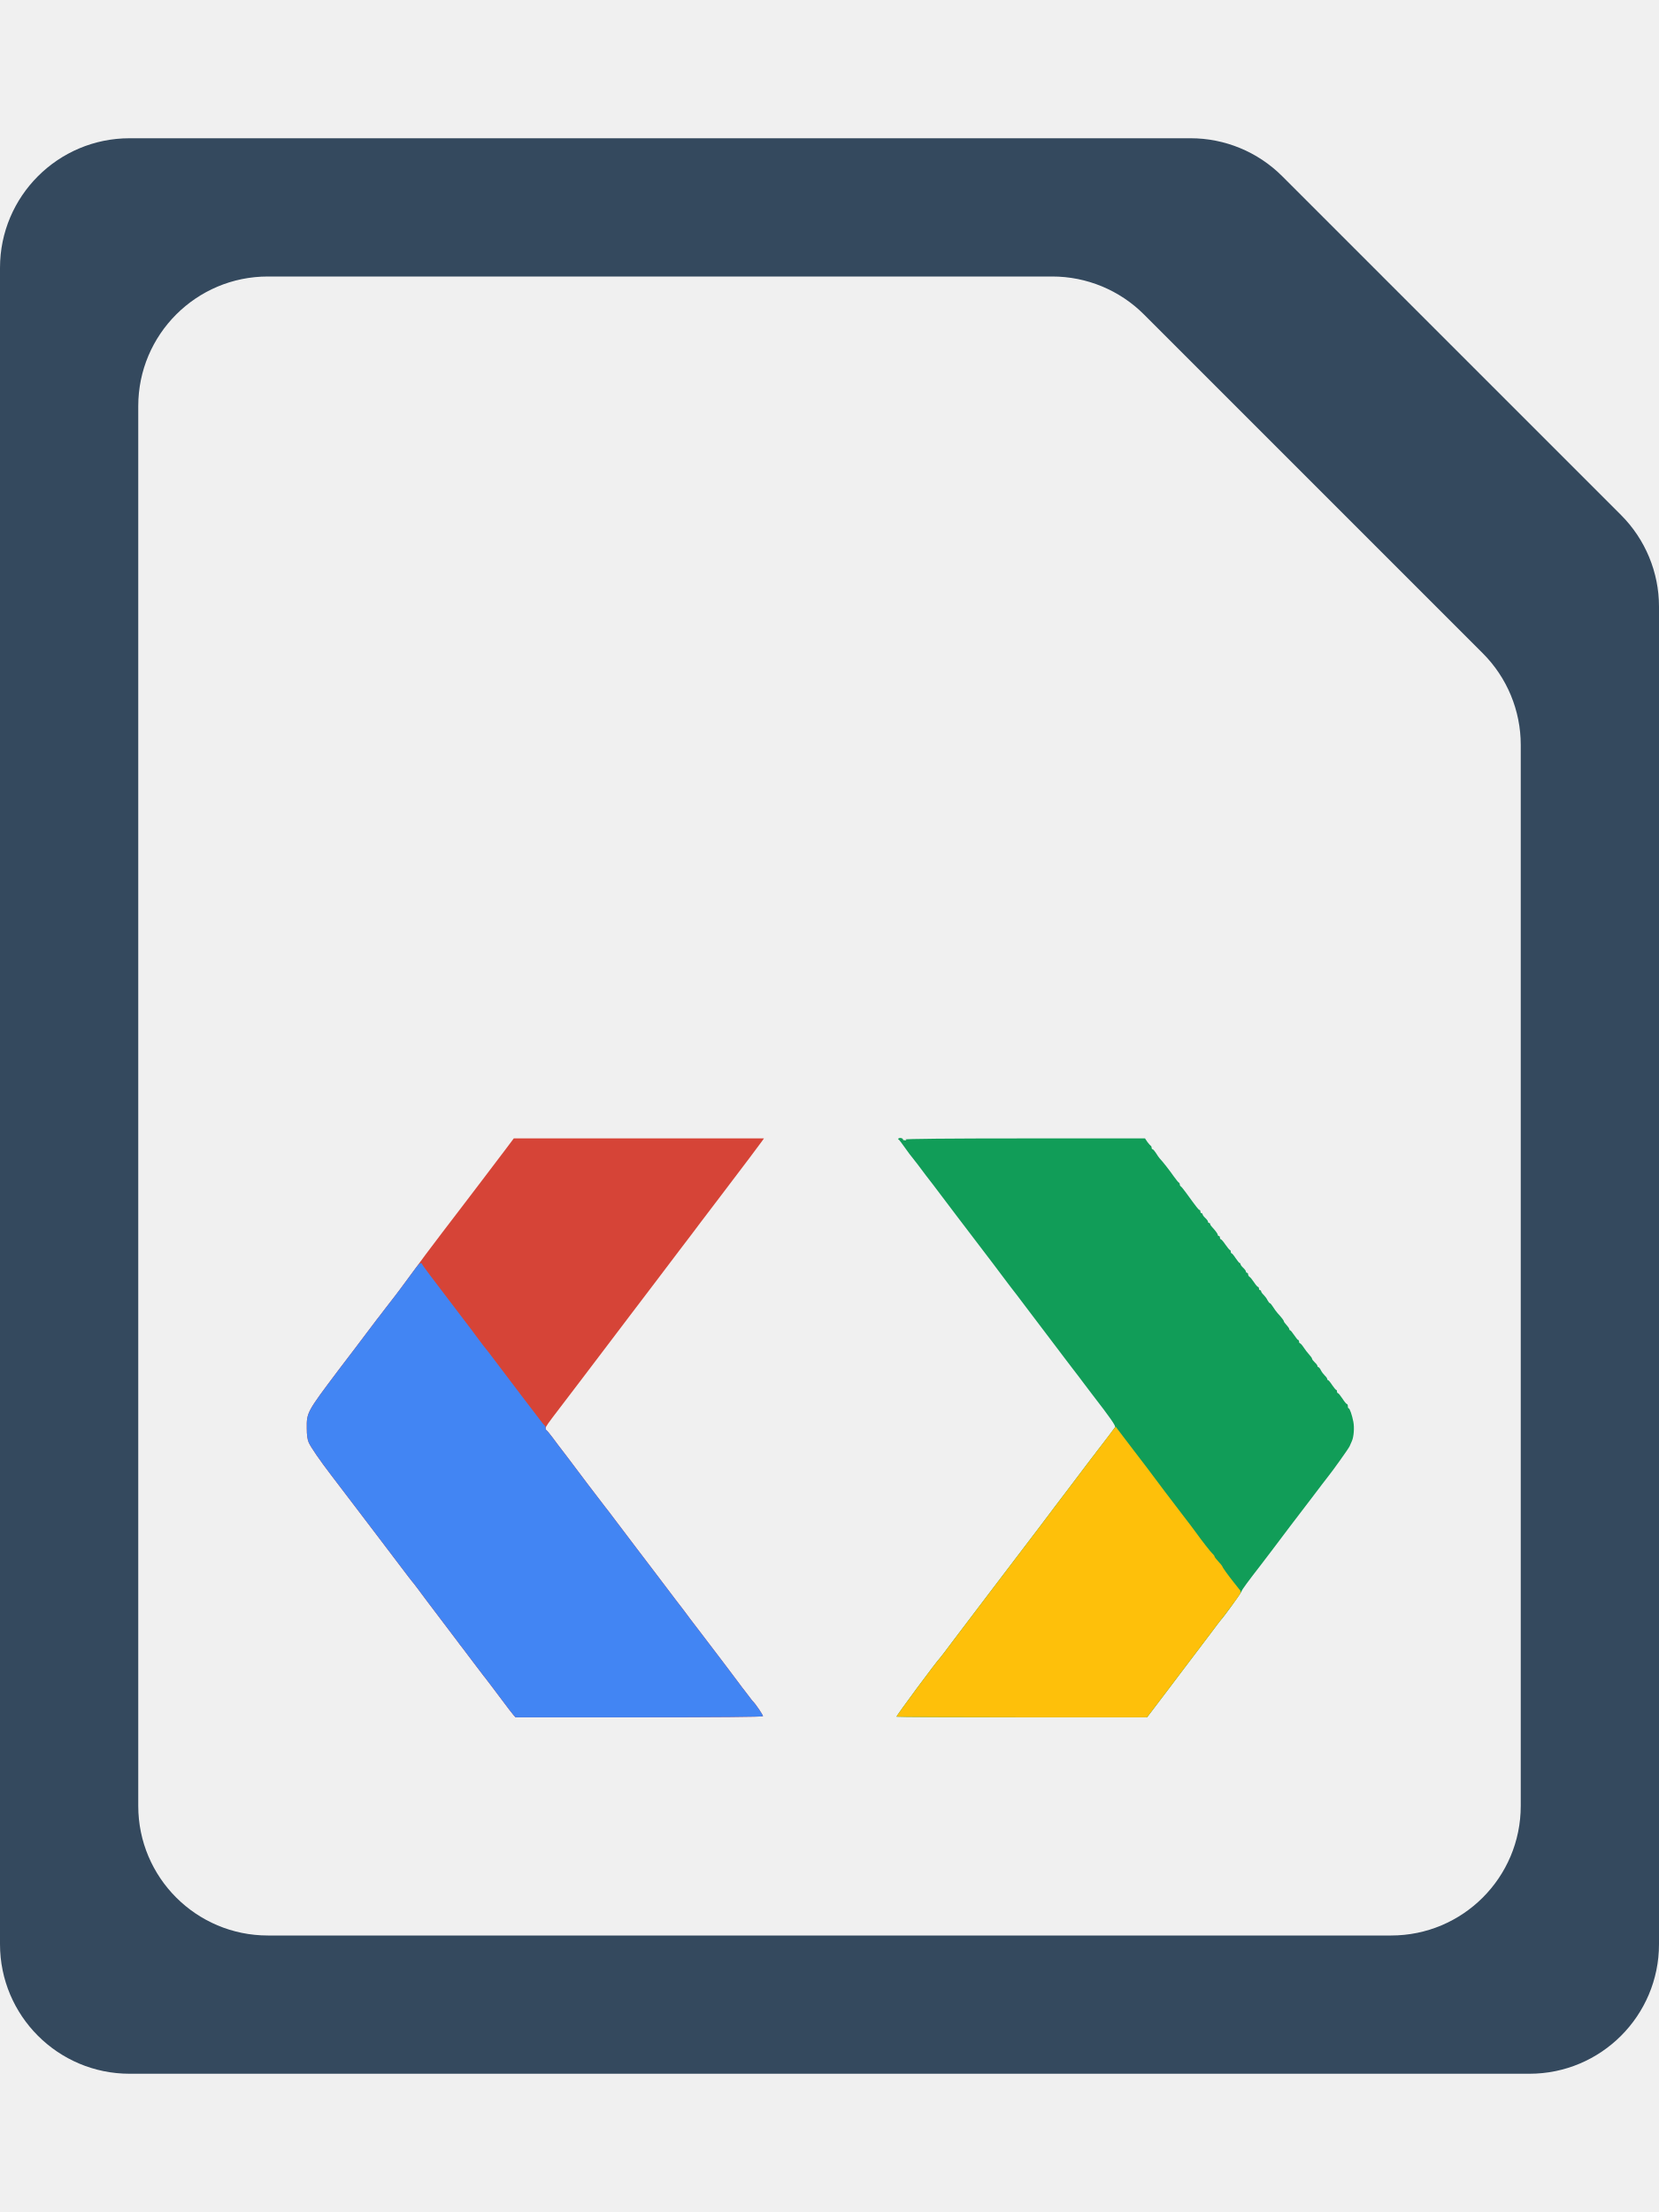
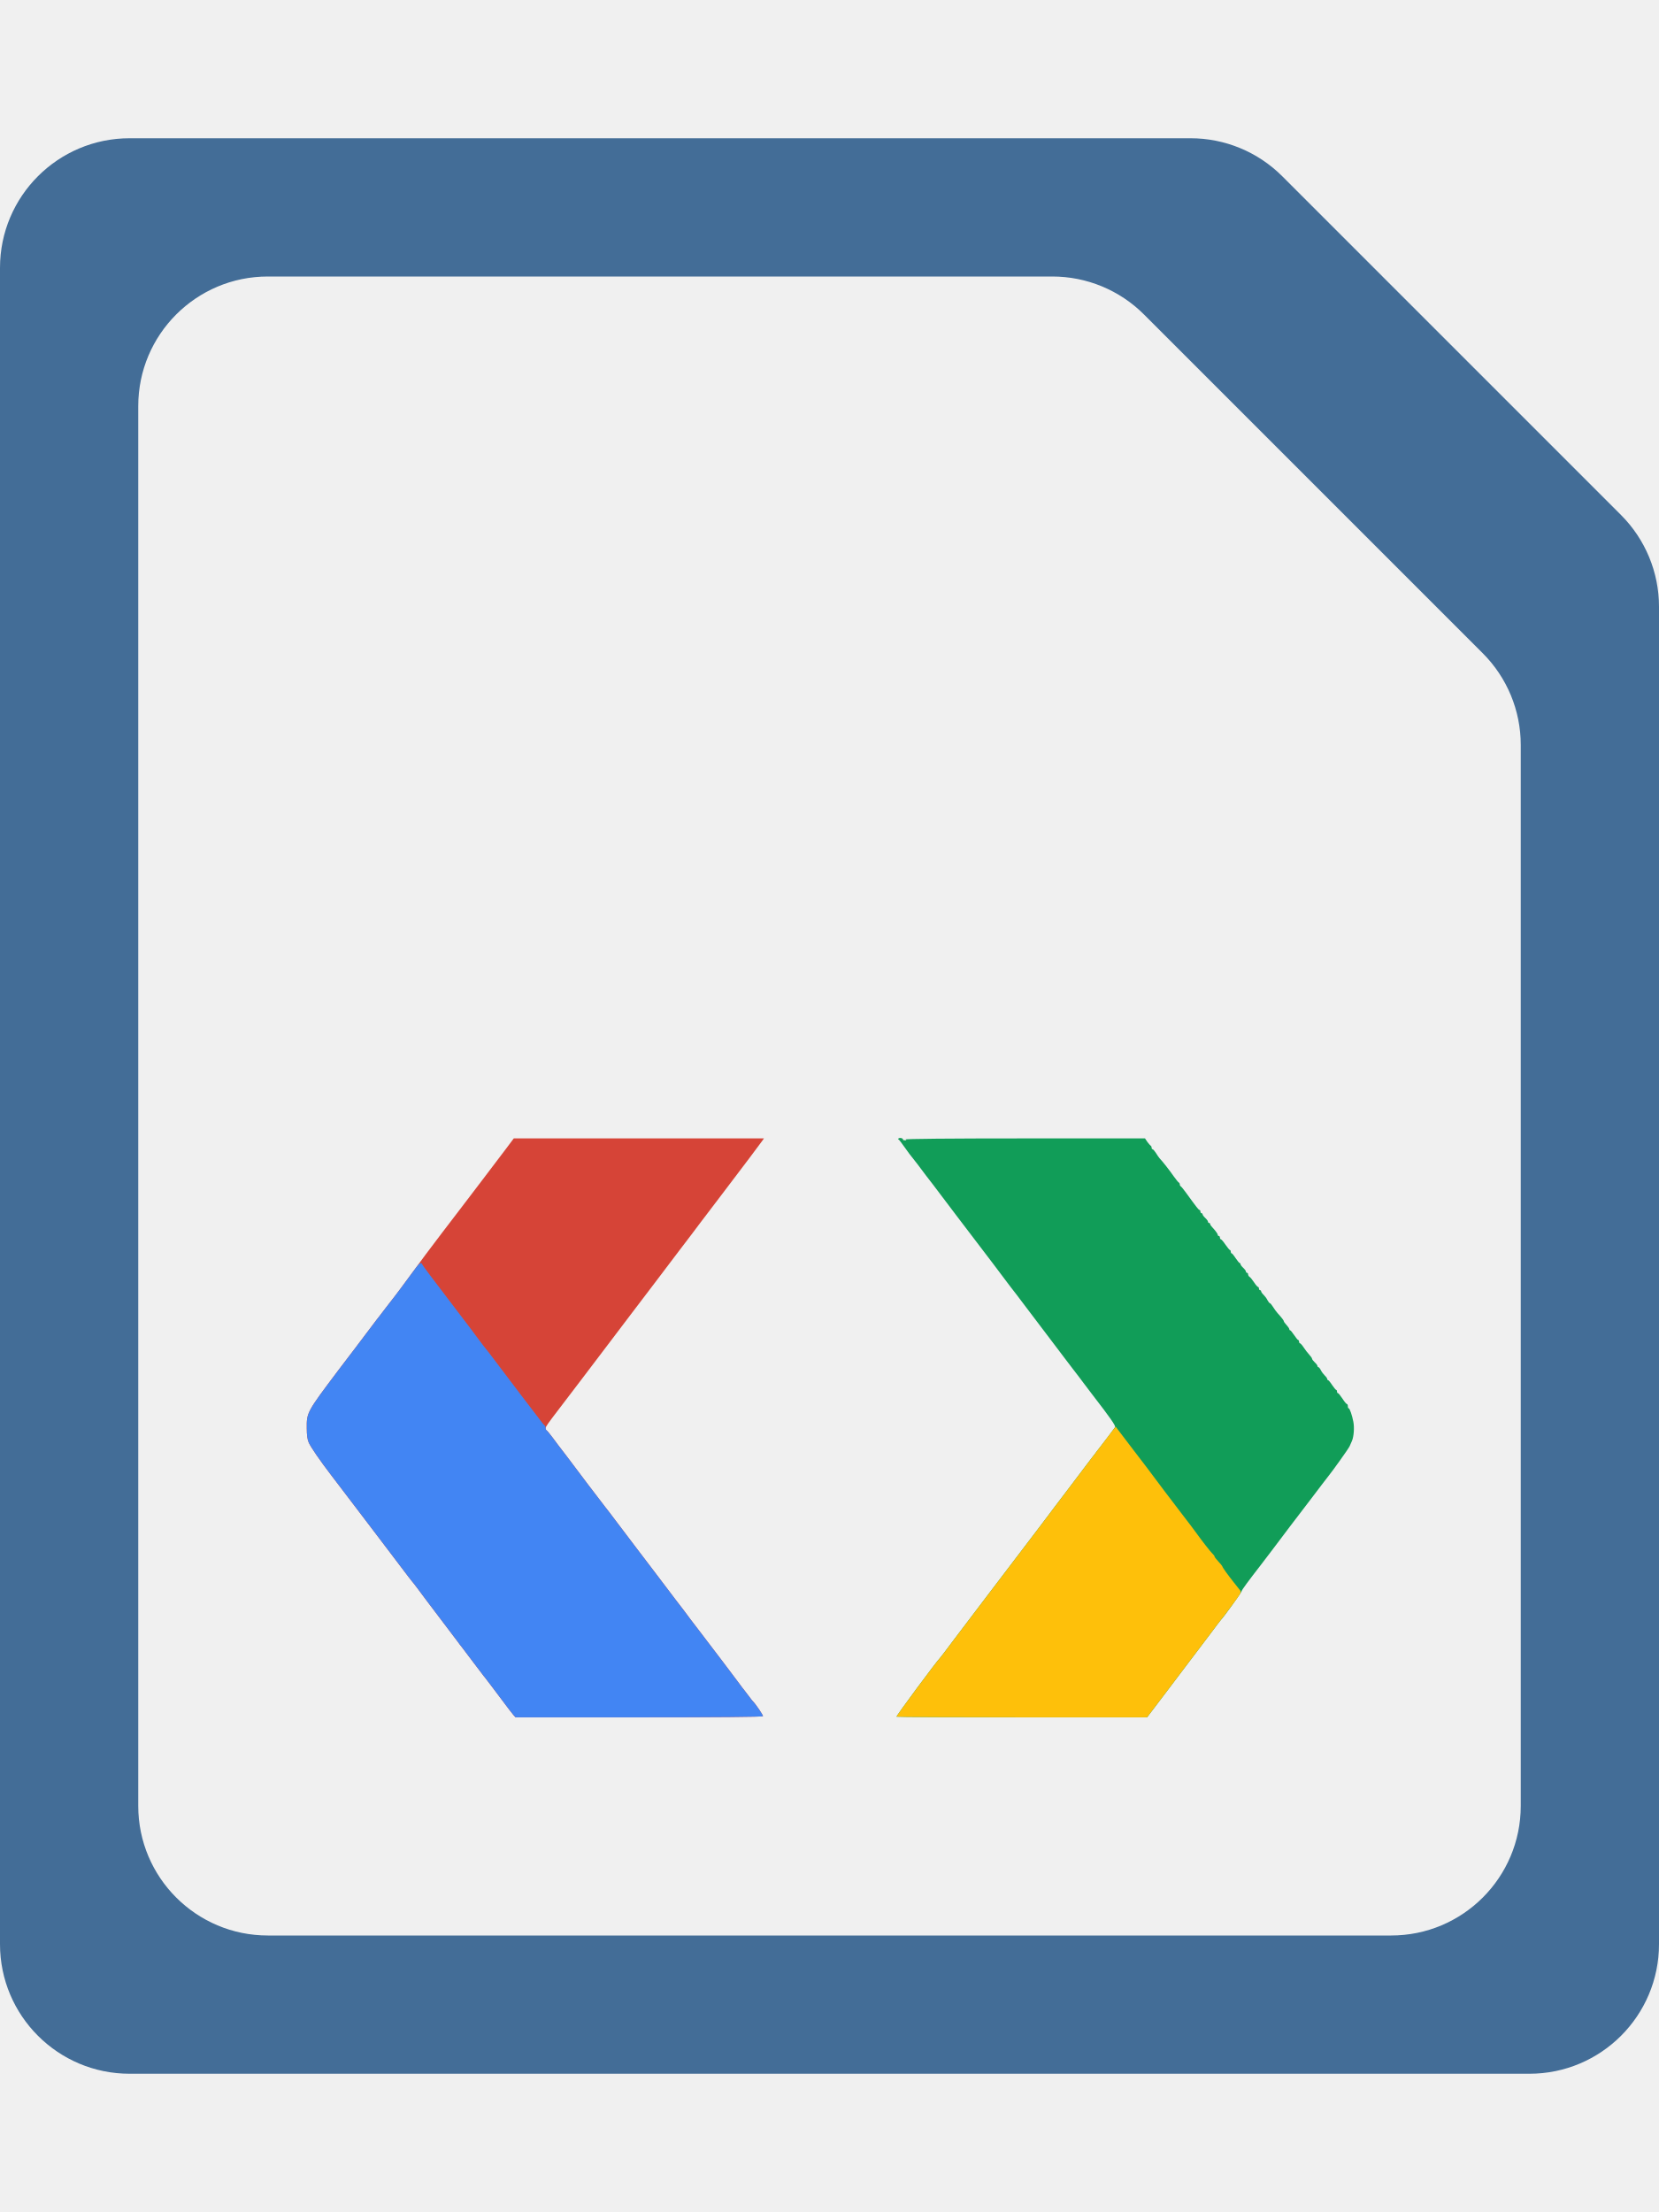
<svg xmlns="http://www.w3.org/2000/svg" width="768" height="1024" viewBox="0 0 768 1024" fill="none">
  <g clip-path="url(#clip0)">
-     <path d="M593.574 81.574C582.321 70.321 567.06 64 551.147 64H60C26.863 64 0 90.863 0 124V900C0 933.137 26.863 960 60 960H708C741.137 960 768 933.137 768 900V280.853C768 264.94 761.679 249.679 750.426 238.426L593.574 81.574ZM704 836C704 869.137 677.137 896 644 896H124C90.863 896 64 869.137 64 836V188C64 154.863 90.863 128 124 128H487.147C503.06 128 518.321 134.321 529.574 145.574L686.426 302.426C697.679 313.679 704 328.94 704 344.853V836Z" fill="#34495E" />
+     <path d="M593.574 81.574C582.321 70.321 567.06 64 551.147 64H60C26.863 64 0 90.863 0 124V900C0 933.137 26.863 960 60 960H708C741.137 960 768 933.137 768 900V280.853C768 264.94 761.679 249.679 750.426 238.426L593.574 81.574ZM704 836C704 869.137 677.137 896 644 896H124C90.863 896 64 869.137 64 836V188C64 154.863 90.863 128 124 128H487.147C503.06 128 518.321 134.321 529.574 145.574L686.426 302.426C697.679 313.679 704 328.94 704 344.853V836Z" fill="#436D97" />
    <g clip-path="url(#clip1)">
      <path d="M415.031 794.699C414.78 794.448 433.751 768.802 435.256 767.397C435.407 767.247 438.017 763.884 440.978 759.869C443.989 755.854 448.857 749.43 451.818 745.566C454.729 741.701 459.396 735.629 462.106 732.015C464.817 728.452 468.781 723.232 470.889 720.472C472.997 717.712 477.865 711.288 481.73 706.219C485.544 701.1 491.315 693.521 494.477 689.356C497.639 685.19 501.403 680.172 502.859 678.264C504.314 676.357 505.669 674.601 505.87 674.3C506.121 674.049 506.974 672.894 507.777 671.79C508.63 670.686 509.383 669.682 509.533 669.532C509.885 669.181 515.757 661.402 516.208 660.649C516.56 660.047 513.749 656.032 506.02 646.044C505.067 644.79 503.16 642.28 501.754 640.423C500.399 638.566 498.241 635.756 496.987 634.15C495.732 632.544 493.925 630.185 492.972 628.88C492.018 627.575 488.906 623.46 486.096 619.796C483.285 616.082 478.367 609.558 475.105 605.292C471.893 601.026 468.781 596.911 468.179 596.208C467.577 595.456 466.673 594.251 466.121 593.498C464.917 591.792 457.841 582.507 442.885 562.884C441.429 560.977 438.267 556.761 435.859 553.599C433.5 550.438 430.288 546.222 428.732 544.264C427.226 542.257 425.52 539.999 424.968 539.246C424.416 538.493 423.362 537.138 422.659 536.285C421.957 535.482 420.25 533.223 418.895 531.266C417.54 529.359 416.285 527.653 416.085 527.602C415.282 527.251 416.235 526.599 417.189 526.85C417.741 527 418.092 527.251 417.992 527.452C417.841 527.653 418.243 527.853 418.845 527.853C419.698 527.954 419.799 527.853 419.196 527.502C418.745 527.201 439.221 527 474.252 527H530.06L531.164 528.656C531.817 529.509 532.519 530.312 532.72 530.413C532.921 530.513 533.121 530.915 533.121 531.316C533.121 531.718 533.322 532.019 533.573 532.019C533.824 532.019 534.527 532.822 535.129 533.775C535.731 534.779 536.484 535.833 536.785 536.184C538.19 537.64 541.603 542.006 543.36 544.566C544.464 546.071 545.518 547.426 545.769 547.476C545.969 547.577 546.17 547.978 546.17 548.33C546.17 548.681 546.371 549.082 546.622 549.183C546.823 549.283 548.027 550.688 549.232 552.395C553.949 558.919 554.903 560.124 555.304 560.124C555.505 560.124 555.706 560.475 555.706 560.876C555.706 561.278 555.957 561.629 556.208 561.629C556.509 561.629 556.709 561.88 556.709 562.131C556.709 562.432 557.262 563.185 557.964 563.838C558.667 564.49 559.219 565.243 559.219 565.594C559.219 565.895 559.47 566.146 559.721 566.146C560.022 566.146 560.223 566.397 560.223 566.648C560.223 566.949 560.624 567.551 561.126 568.053C562.732 569.81 563.736 571.165 563.736 571.667C563.736 571.968 563.987 572.169 564.238 572.169C564.539 572.169 564.739 572.52 564.739 572.921C564.739 573.323 564.94 573.674 565.141 573.674C565.392 573.674 566.345 574.778 567.299 576.184C568.253 577.539 569.156 578.693 569.407 578.693C569.608 578.693 569.758 579.044 569.758 579.446C569.758 579.847 569.909 580.199 570.16 580.199C570.36 580.199 571.214 581.202 572.017 582.457C572.87 583.661 573.673 584.715 573.924 584.715C574.124 584.715 574.275 584.966 574.275 585.217C574.275 585.518 574.827 586.271 575.53 586.924C576.232 587.576 576.784 588.329 576.784 588.68C576.784 588.981 577.035 589.232 577.286 589.232C577.587 589.232 577.788 589.584 577.788 589.985C577.788 590.336 578.089 590.888 578.441 591.089C578.842 591.29 579.745 592.444 580.548 593.649C581.301 594.803 582.154 595.757 582.355 595.757C582.606 595.757 582.807 596.108 582.807 596.509C582.807 596.911 583.058 597.262 583.309 597.262C583.61 597.262 583.811 597.513 583.811 597.764C583.811 598.065 584.312 598.818 584.965 599.42C585.567 600.023 586.42 601.127 586.772 601.93C587.173 602.682 587.675 603.285 587.876 603.285C588.076 603.285 588.729 604.038 589.281 604.941C589.833 605.894 590.837 607.199 591.439 607.902C593.447 610.11 594.35 611.315 594.35 611.716C594.35 611.917 594.902 612.67 595.605 613.423C596.307 614.175 596.859 615.029 596.859 615.33C596.859 615.581 597.01 615.832 597.261 615.832C597.462 615.832 598.315 616.885 599.118 618.09C599.971 619.345 600.774 620.348 601.025 620.348C601.226 620.348 601.376 620.7 601.376 621.101C601.376 621.503 601.577 621.854 601.828 621.854C602.029 621.854 602.832 622.707 603.534 623.811C604.237 624.865 605.391 626.371 606.094 627.124C606.796 627.876 607.399 628.73 607.399 629.031C607.399 629.282 607.951 630.035 608.653 630.687C609.356 631.339 609.908 632.092 609.908 632.393C609.908 632.644 610.109 632.895 610.309 632.895C610.56 632.895 611.062 633.497 611.464 634.3C611.815 635.053 612.668 636.157 613.271 636.76C613.923 637.362 614.425 638.115 614.425 638.416C614.425 638.667 614.575 638.918 614.826 638.918C615.027 638.918 615.88 639.921 616.683 641.176C617.536 642.381 618.339 643.435 618.59 643.435C618.791 643.435 618.942 643.786 618.942 644.187C618.942 644.589 619.142 644.94 619.393 644.94C619.644 644.94 620.548 646.094 621.451 647.449C622.354 648.855 623.258 649.959 623.509 649.959C623.76 649.959 623.96 650.411 623.96 650.963C623.96 651.515 624.111 651.966 624.362 651.966C624.814 651.966 625.918 655.078 626.52 658.24C627.022 660.95 626.721 665.015 625.868 667.023C625.566 667.725 625.065 668.829 624.763 669.532C624.312 670.586 616.784 681.125 614.726 683.635C614.375 684.036 613.17 685.642 612.016 687.148C610.912 688.653 608.754 691.464 607.298 693.371C601.025 701.551 591.941 713.496 590.184 715.905C589.13 717.31 588.026 718.816 587.675 719.217C587.324 719.619 586.37 720.873 585.567 721.978C584.714 723.082 583.861 724.186 583.66 724.487C577.888 731.915 574.777 736.13 574.777 736.632C574.777 737.134 566.195 749.029 565.241 749.832C565.091 749.982 562.933 752.793 560.473 756.105C557.964 759.417 555.706 762.479 555.354 762.88C555.003 763.282 553.096 765.841 551.088 768.501C549.081 771.161 543.711 778.238 539.244 784.16L531.014 795H473.198C441.379 795 415.232 794.849 415.031 794.699Z" fill="#119D58" />
      <path d="M237.669 793.896C237.117 793.243 234.808 790.282 232.55 787.221C230.291 784.21 228.133 781.349 227.832 780.947C227.481 780.546 226.527 779.291 225.724 778.187C224.921 777.083 224.118 776.079 223.968 775.929C223.817 775.778 221.709 772.968 219.2 769.655C216.741 766.343 214.382 763.332 214.081 762.88C213.73 762.479 212.575 760.973 211.572 759.568C210.518 758.112 207.657 754.348 205.148 751.086C202.688 747.874 199.527 743.709 198.121 741.801C194.056 736.331 191.195 732.517 190.894 732.266C190.744 732.115 188.134 728.753 185.123 724.738C182.112 720.723 177.545 714.75 175.035 711.438C172.526 708.126 167.306 701.25 163.392 696.131C159.527 691.012 154.96 685.04 153.254 682.831C148.185 676.207 143.819 669.883 142.915 667.775C142.313 666.42 142.012 664.362 142.012 661.251C141.912 653.924 142.112 653.622 156.416 634.601C160.581 629.131 164.245 624.313 164.596 623.861C164.948 623.46 167.156 620.499 169.515 617.337C171.873 614.175 174.132 611.214 174.483 610.762C174.885 610.311 176.591 608.052 178.348 605.744C180.104 603.435 181.66 601.428 181.81 601.277C182.112 601.026 187.13 594.251 192.651 586.723C194.558 584.113 196.616 581.353 197.118 580.65C198.673 578.542 210.216 563.335 213.679 558.869C217.544 553.85 228.786 538.995 234.156 531.918L238.221 526.498H296.137H354.003L352.849 528.154C352.246 529.007 349.587 532.571 346.977 536.034C344.367 539.497 338.696 546.924 334.43 552.595C330.164 558.267 325.497 564.389 324.091 566.196C322.736 568.053 318.27 573.925 314.204 579.245C310.139 584.615 305.321 591.039 303.414 593.498C301.507 596.007 296.388 602.783 291.972 608.554C287.605 614.376 282.285 621.352 280.178 624.112C278.07 626.873 273.101 633.447 269.136 638.667C265.121 643.936 260.655 649.808 259.199 651.715C253.378 659.294 252.575 660.498 252.575 661.201C252.575 661.602 252.775 662.004 252.976 662.104C253.227 662.204 254.381 663.61 255.636 665.266C256.84 666.922 258.145 668.578 258.446 669.03C259.249 670.034 263.465 675.554 272.499 687.599C276.564 692.969 280.027 697.486 280.178 697.637C280.328 697.787 282.787 700.949 285.548 704.663C288.358 708.377 292.373 713.697 294.481 716.457C296.589 719.217 300.554 724.437 303.264 728C311.896 739.443 315.409 744.01 316.664 745.616C317.316 746.469 318.721 748.326 319.725 749.731C320.729 751.086 323.389 754.549 325.597 757.41C330.816 764.235 339.649 775.879 342.058 779.141C343.062 780.546 344.216 782.052 344.568 782.453C344.919 782.855 345.873 784.109 346.676 785.213C347.479 786.318 348.282 787.321 348.432 787.472C349.888 788.877 353.401 794.147 353.2 794.498C352.999 794.799 331.619 795 295.786 795H238.673L237.669 793.896Z" fill="#D64437" />
      <path d="M237.669 793.896C237.117 793.243 234.808 790.282 232.55 787.221C230.291 784.21 228.133 781.349 227.832 780.948C227.481 780.546 226.527 779.291 225.724 778.187C224.921 777.083 224.118 776.079 223.968 775.929C223.817 775.778 221.709 772.968 219.2 769.655C216.741 766.343 214.382 763.332 214.081 762.88C213.73 762.479 212.575 760.973 211.572 759.568C210.518 758.112 207.657 754.348 205.148 751.086C202.688 747.874 199.527 743.709 198.121 741.802C194.056 736.331 191.195 732.517 190.894 732.266C190.744 732.115 188.134 728.753 185.123 724.738C182.112 720.723 177.545 714.751 175.035 711.438C172.526 708.126 167.306 701.25 163.392 696.131C159.527 691.012 154.96 685.04 153.254 682.831C148.185 676.207 143.819 669.883 142.915 667.775C142.313 666.42 142.012 664.363 142.012 661.251C141.912 653.924 142.112 653.622 156.416 634.602C160.581 629.131 164.245 624.313 164.596 623.861C164.948 623.46 167.156 620.499 169.515 617.337C171.873 614.175 174.132 611.214 174.483 610.763C174.885 610.311 176.591 608.052 178.348 605.744C180.104 603.435 181.66 601.428 181.81 601.277C182.061 601.076 187.381 593.9 192.551 586.873C194.157 584.715 195.06 584.213 195.512 585.368C195.763 586.02 199.326 590.738 213.679 609.558C216.992 613.874 220.053 617.939 220.455 618.542C221.258 619.746 226.076 625.969 226.477 626.371C226.628 626.521 229.438 630.235 232.751 634.652C237.769 641.327 245.799 651.866 248.208 654.978C248.56 655.429 249.463 656.634 250.316 657.738C251.119 658.842 251.972 659.846 252.173 659.896C252.374 659.996 252.575 660.498 252.575 661C252.575 661.502 252.775 662.004 252.976 662.104C253.227 662.205 254.381 663.61 255.636 665.266C256.84 666.922 258.145 668.578 258.446 669.03C259.249 670.034 263.465 675.554 272.499 687.599C276.564 692.969 280.027 697.486 280.178 697.637C280.328 697.787 282.787 700.949 285.548 704.663C288.358 708.377 292.373 713.697 294.481 716.457C296.589 719.217 300.554 724.437 303.264 728C311.896 739.443 315.409 744.01 316.664 745.616C317.316 746.469 318.721 748.326 319.725 749.731C320.729 751.086 323.389 754.549 325.597 757.41C330.816 764.235 339.649 775.879 342.058 779.141C343.062 780.546 344.216 782.052 344.568 782.453C344.919 782.855 345.873 784.109 346.676 785.214C347.479 786.318 348.282 787.321 348.432 787.472C349.888 788.877 353.401 794.147 353.2 794.498C352.999 794.799 331.619 795 295.786 795H238.673L237.669 793.896Z" fill="#4285F3" />
      <path d="M415.031 794.699C414.78 794.448 433.751 768.802 435.256 767.397C435.407 767.246 438.017 763.884 440.978 759.869C443.989 755.854 448.857 749.43 451.818 745.565C454.729 741.701 459.396 735.628 462.106 732.015C464.817 728.452 468.781 723.232 470.889 720.472C472.997 717.712 477.865 711.288 481.73 706.219C485.544 701.1 491.315 693.521 494.477 689.356C497.639 685.19 501.403 680.171 502.859 678.264C504.314 676.357 505.669 674.601 505.87 674.3C506.121 674.049 506.974 672.894 507.777 671.79C508.63 670.686 509.383 669.682 509.533 669.532C509.684 669.381 510.788 667.926 511.993 666.27C513.247 664.613 514.753 662.656 515.355 661.853L516.509 660.498L520.023 665.115C521.98 667.675 523.937 670.234 524.339 670.786C526.095 672.995 535.681 685.642 539.144 690.359C540.65 692.367 544.263 697.135 547.174 700.899C550.085 704.663 552.895 708.377 553.447 709.18C556.509 713.446 560.524 718.565 561.327 719.267C561.829 719.719 562.23 720.271 562.23 720.522C562.23 720.773 563.033 721.827 563.987 722.831C564.99 723.885 565.793 724.888 565.844 725.089C565.894 725.591 568.353 729.004 571.264 732.667C572.518 734.223 573.823 735.879 574.175 736.331C574.727 737.084 574.175 738.037 570.16 743.357C567.65 746.77 565.442 749.681 565.241 749.831C565.091 749.982 562.933 752.792 560.473 756.105C557.964 759.417 555.706 762.479 555.354 762.88C555.003 763.282 553.096 765.841 551.088 768.501C549.081 771.161 543.711 778.237 539.244 784.159L531.014 795H473.198C441.379 795 415.232 794.849 415.031 794.699Z" fill="#FEC00A" />
    </g>
  </g>
  <defs>
    <clipPath id="clip0">
      <rect width="768" height="1024" fill="white" />
    </clipPath>
    <clipPath id="clip1">
      <rect width="484.809" height="268" fill="white" transform="translate(142 527)" />
    </clipPath>
  </defs>
</svg>
